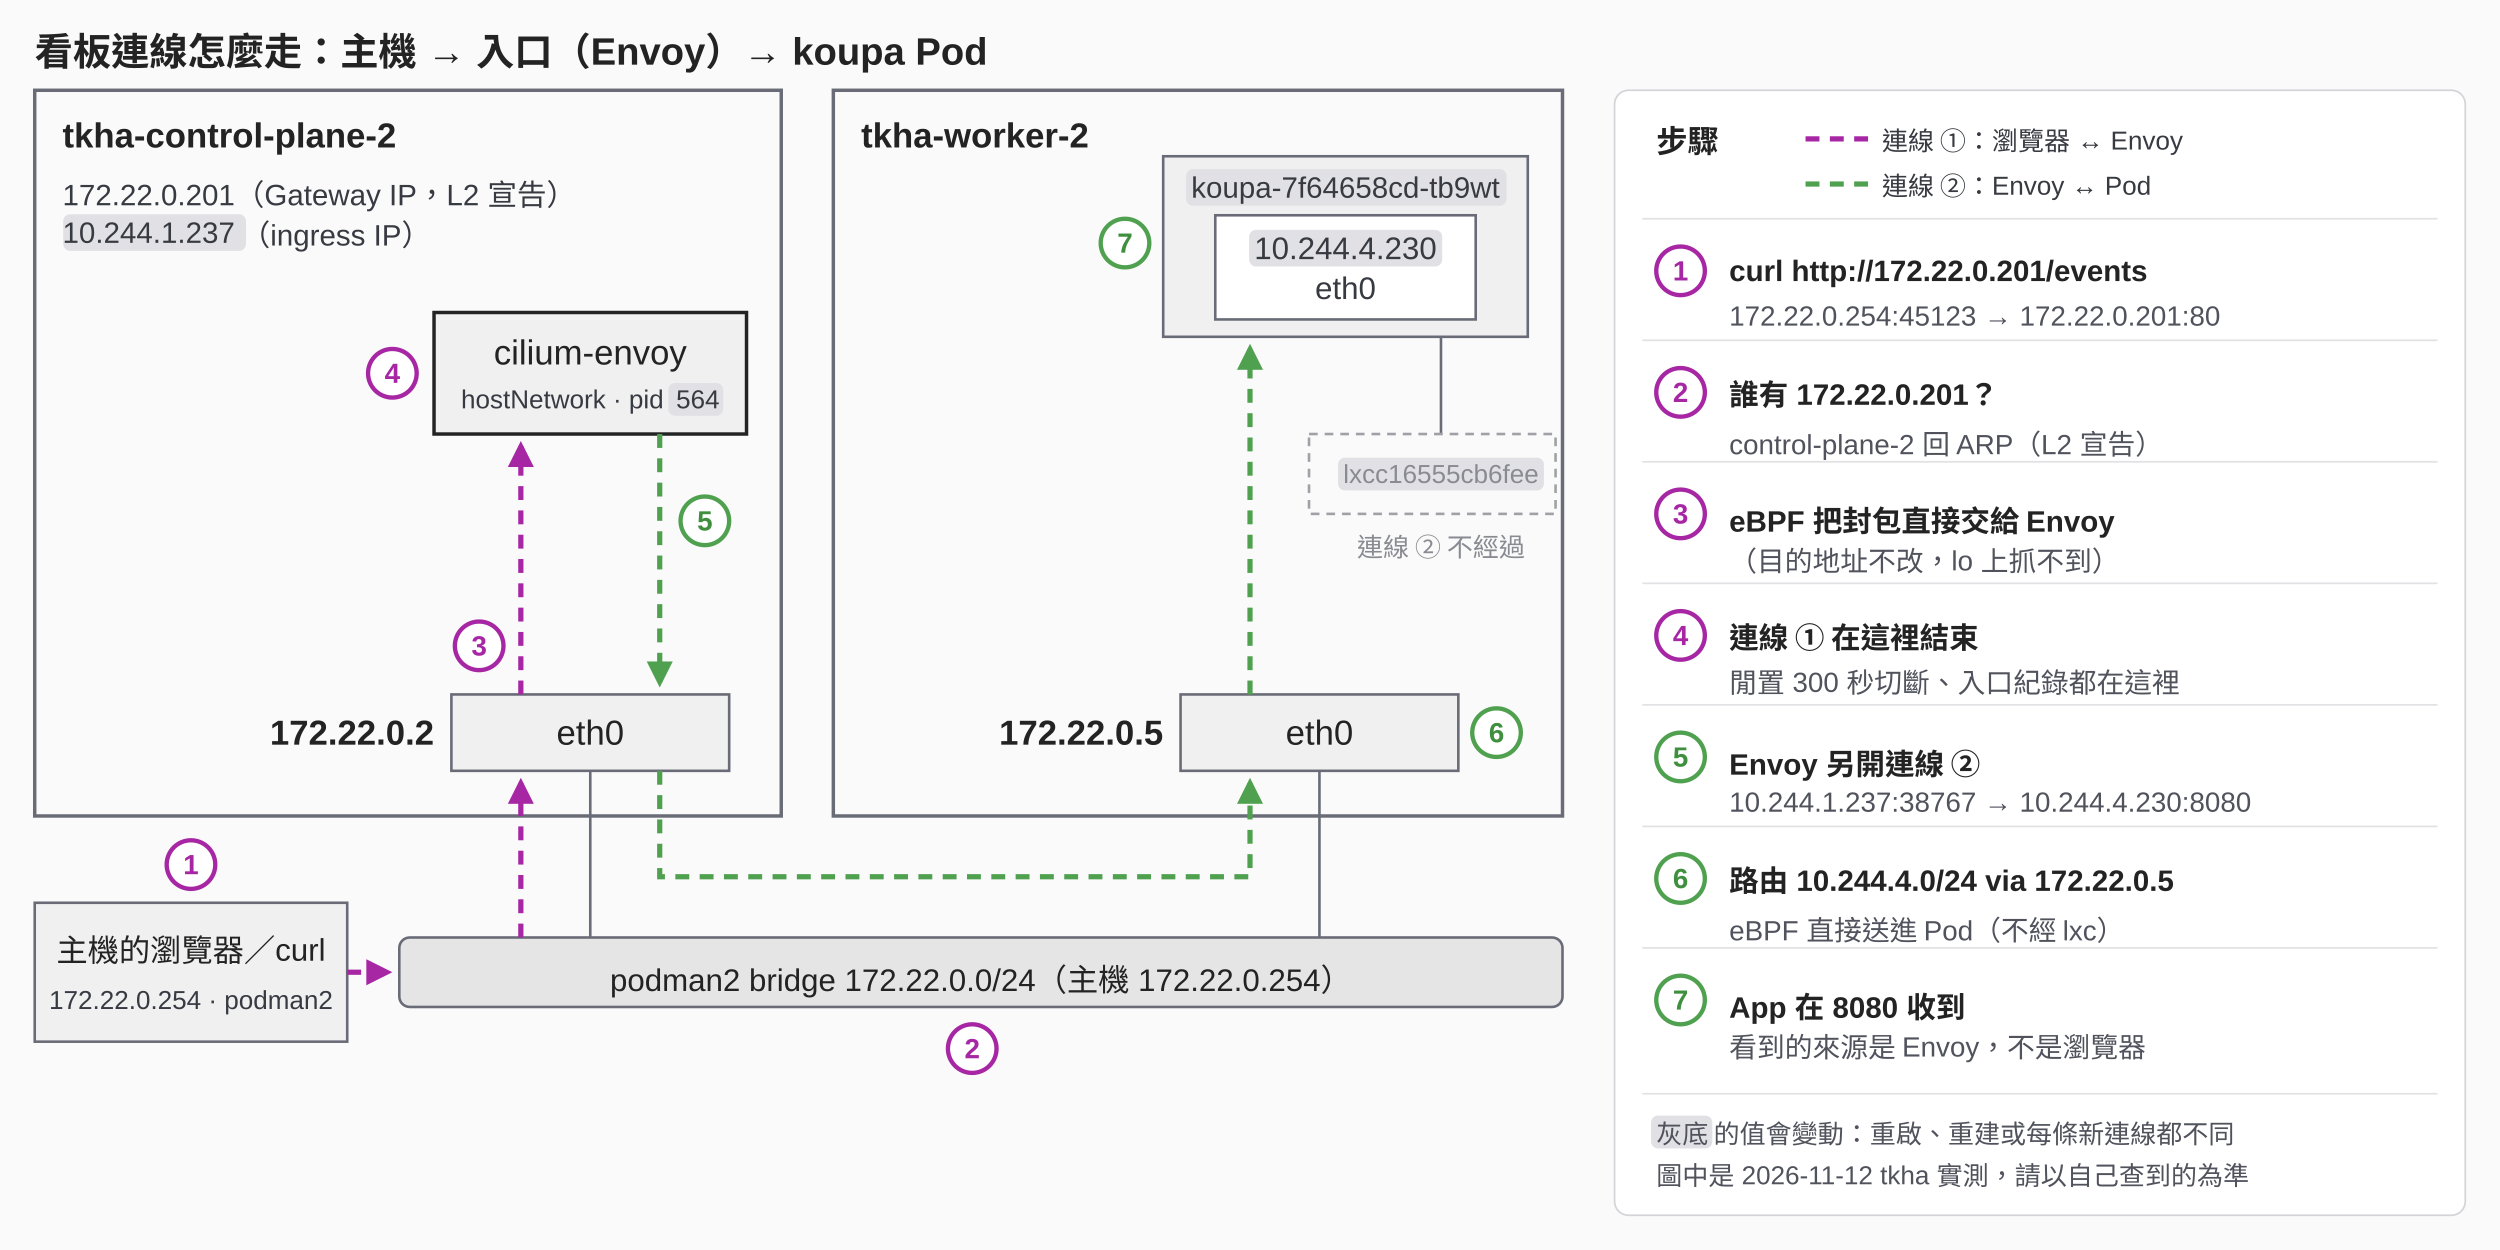
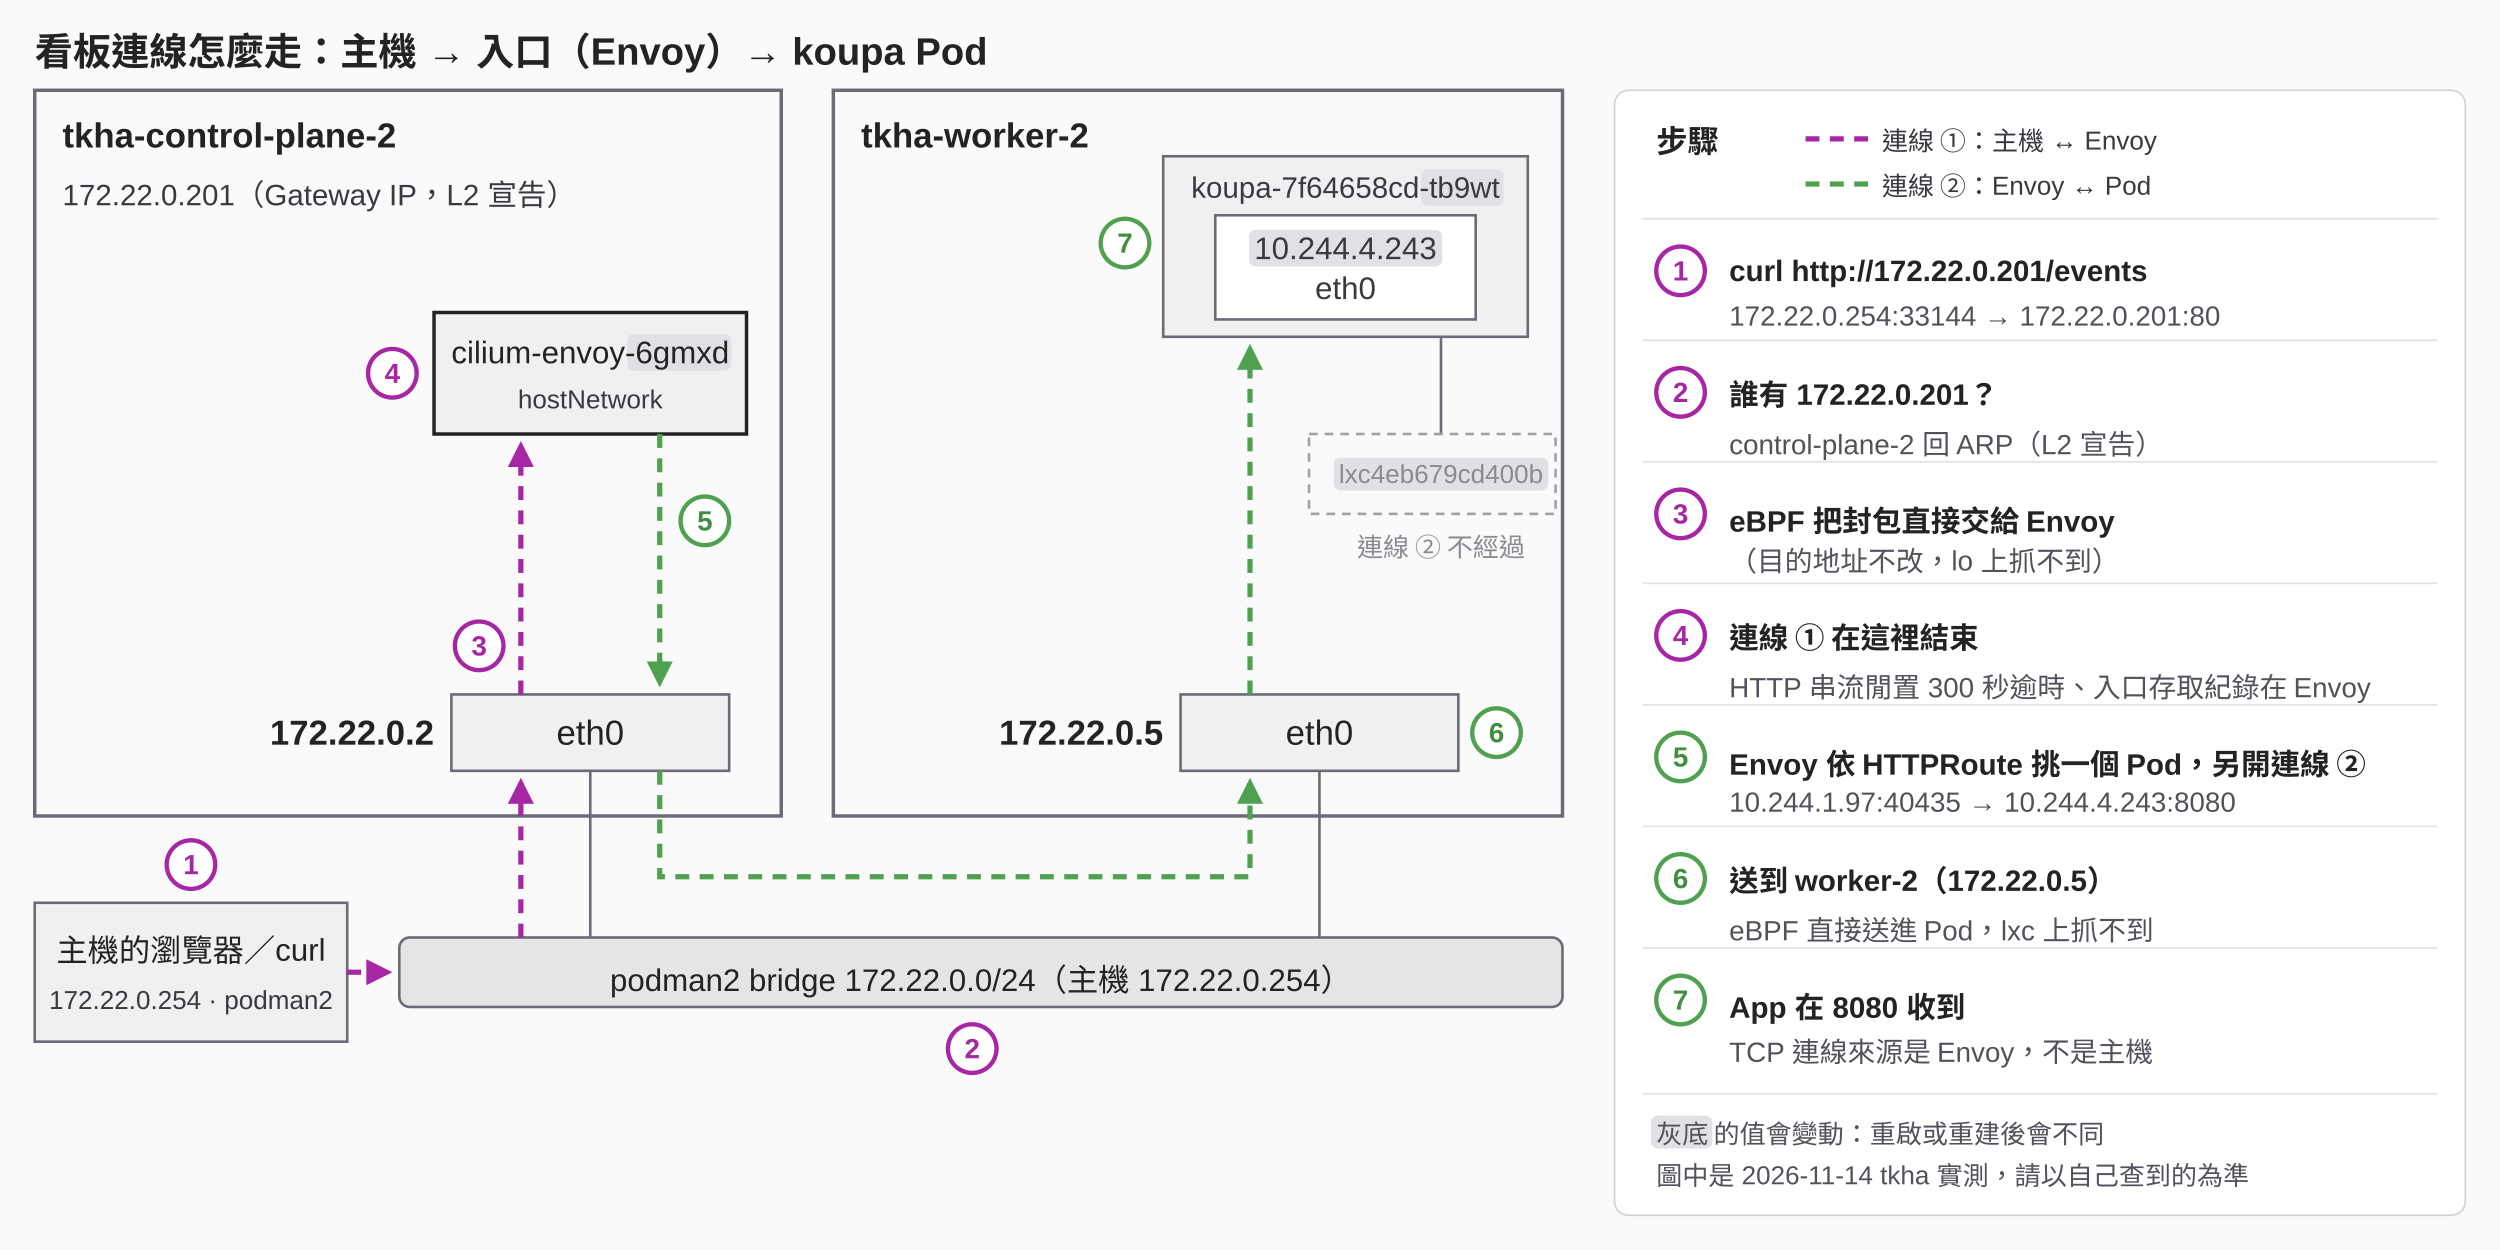
<svg xmlns="http://www.w3.org/2000/svg" viewBox="0 0 1440 720" role="img" aria-labelledby="t d">
  <defs>
    <style>
text { font-family: Calibri, Carlito, "Segoe UI", Arial, "Noto Sans CJK TC", "Noto Sans TC", "PingFang TC", "Microsoft JhengHei", sans-serif; fill: #383a42; }
.frame { fill: none; stroke: #696c77; stroke-width: 2; }
.box { fill: #f0f0f1; stroke: #696c77; stroke-width: 1.5; }
.env { fill: #f0f0f1; stroke: #232324; stroke-width: 2; }
.ln { fill: none; stroke: #696c77; stroke-width: 1.5; }
.ttl { font-size: 22px; font-weight: 700; fill: #232324; dominant-baseline: central; }
.nn { font-size: 20px; font-weight: 700; fill: #232324; dominant-baseline: central; }
.lbl { font-size: 20px; text-anchor: middle; dominant-baseline: central; fill: #232324; }
.sm { font-size: 18px; text-anchor: middle; dominant-baseline: central; }
.tag { font-size: 15px; text-anchor: middle; dominant-baseline: central; }
.xip { font-size: 17px; dominant-baseline: central; }
.ip { font-size: 20px; font-weight: 700; dominant-baseline: central; fill: #232324; }
.num { font-size: 16px; font-weight: 700; text-anchor: middle; dominant-baseline: central; }
.nc { fill: #ffffff; stroke-width: 2.5; }
.pr { stroke: #a626a4; } .gr { stroke: #50a14f; }
.pn { fill: #a626a4; } .gn { fill: #3f8f3e; }
.pp { fill: none; stroke: #a626a4; stroke-width: 3; stroke-dasharray: 8 6; }
.gp { fill: none; stroke: #50a14f; stroke-width: 3; stroke-dasharray: 8 6; }
.off { fill: none; stroke: #a0a1a7; stroke-width: 1.5; stroke-dasharray: 5 4; }
.mt { fill: #8a8b92; }
.br { fill: #e5e5e6; stroke: #696c77; stroke-width: 1.5; }
.side { fill: #ffffff; stroke: #d4d4d8; stroke-width: 1; }
.sh { font-size: 18px; font-weight: 700; fill: #232324; dominant-baseline: central; }
.lg { font-size: 15px; dominant-baseline: central; }
.s1 { font-size: 17px; font-weight: 700; fill: #232324; dominant-baseline: central; }
.s2 { font-size: 16px; fill: #50525c; dominant-baseline: central; }
.sep { stroke: #e2e2e5; stroke-width: 1; }
.chip { fill: #e1e1e5; }
.fn { font-size: 15px; fill: #50525c; dominant-baseline: central; }
</style>
    <marker id="ap" viewBox="0 0 10 10" refX="8" refY="5" markerWidth="5" markerHeight="5" orient="auto">
      <path d="M0 0L10 5L0 10Z" fill="#a626a4" />
    </marker>
    <marker id="ag" viewBox="0 0 10 10" refX="8" refY="5" markerWidth="5" markerHeight="5" orient="auto">
      <path d="M0 0L10 5L0 10Z" fill="#50a14f" />
    </marker>
  </defs>
  <rect width="1440" height="720" fill="#fafafa" />
  <text x="20" y="28" class="ttl">看板連線怎麼走：主機 → 入口（Envoy）→ koupa Pod</text>
  <rect class="frame" x="20" y="52" width="430" height="418" />
  <rect class="frame" x="480" y="52" width="420" height="418" />
  <text x="36" y="78" class="nn">tkha-control-plane-2</text>
  <text x="496" y="78" class="nn">tkha-worker-2</text>
  <text x="36" y="108" class="xip">172.22.0.201（Gateway IP，L2 宣告）</text>
-   <rect class="chip" x="36.4" y="123.4" width="105.3" height="21.1" rx="4" />
-   <text x="36" y="134" class="xip">
-     <tspan class="v">10.244.1.237</tspan> （ingress IP）</text>
  <line class="ln" x1="340" y1="444" x2="340" y2="540" />
  <line class="ln" x1="760" y1="444" x2="760" y2="540" />
  <rect class="br" x="230" y="540" width="670" height="40" rx="6" />
  <text x="565" y="560" class="sm" style="fill:#232324">podman2 bridge 172.22.0.0/24（主機 172.22.0.254）</text>
  <rect class="box" x="20" y="520" width="180" height="80" />
  <text x="110" y="546" class="lbl" style="font-size:18px">主機的瀏覽器／curl</text>
  <text x="110" y="576" class="tag">172.22.0.254 · podman2</text>
  <rect class="env" x="250" y="180" width="180" height="70" />
-   <text x="340" y="203" class="lbl">cilium-envoy</text>
-   <rect class="chip" x="384.9" y="220.6" width="31.7" height="18.9" rx="4" />
-   <text x="340" y="230" class="tag">hostNetwork · pid  <tspan class="v">564</tspan>
+   <rect class="chip" x="361.2" y="192.4" width="60.0" height="21.1" rx="4" />
+   <text x="340" y="203" class="lbl" style="font-size:18px">cilium-envoy-<tspan class="v">6gmxd</tspan>
  </text>
+   <text x="340" y="230" class="tag">hostNetwork</text>
  <rect class="box" x="260" y="400" width="160" height="44" />
  <text x="340" y="422" class="lbl">eth0</text>
  <text x="250" y="422" class="ip" text-anchor="end">172.22.0.2</text>
  <rect class="box" x="670" y="90" width="210" height="104" />
-   <rect class="chip" x="683.2" y="97.4" width="184.6" height="21.1" rx="4" />
-   <text x="775" y="108" class="sm" style="font-size:17px">
-     <tspan class="v">koupa-7f64658cd-tb9wt</tspan>
+   <rect class="chip" x="818.5" y="97.4" width="47.5" height="21.1" rx="4" />
+   <text x="775" y="108" class="sm" style="font-size:17px">koupa-7f64658cd-<tspan class="v">tb9wt</tspan>
  </text>
  <rect class="box" x="700" y="124" width="150" height="60" style="fill:#ffffff" />
  <rect class="chip" x="719.5" y="132.4" width="111.2" height="21.1" rx="4" />
  <text x="775" y="143" class="sm">
-     <tspan class="v">10.244.4.230</tspan>
+     <tspan class="v">10.244.4.243</tspan>
  </text>
  <text x="775" y="166" class="sm">eth0</text>
  <line class="ln" x1="830" y1="194" x2="830" y2="250" />
  <rect class="off" x="754" y="250" width="142" height="46" />
-   <rect class="chip" x="770.7" y="263.6" width="118.6" height="18.9" rx="4" />
+   <rect class="chip" x="768.2" y="263.6" width="123.6" height="18.9" rx="4" />
  <text x="830" y="273" class="tag mt">
-     <tspan class="v">lxcc16555cb6fee</tspan>
+     <tspan class="v">lxc4eb679cd400b</tspan>
  </text>
  <text x="830" y="314" class="tag mt">連線 ② 不經過</text>
  <rect class="box" x="680" y="400" width="160" height="44" />
  <text x="760" y="422" class="lbl">eth0</text>
  <text x="670" y="422" class="ip" text-anchor="end">172.22.0.5</text>
  <path class="pp" d="M200 560 H223" marker-end="url(#ap)" />
  <path class="pp" d="M300 540 V451" marker-end="url(#ap)" />
  <path class="pp" d="M300 400 V257" marker-end="url(#ap)" />
  <path class="gp" d="M380 250 V393" marker-end="url(#ag)" />
  <path class="gp" d="M380 444 V505 H720 V451" marker-end="url(#ag)" />
  <path class="gp" d="M720 400 V201" marker-end="url(#ag)" />
  <circle class="nc pr" cx="110" cy="498" r="14" />
  <text x="110" y="498" class="num pn">1</text>
  <circle class="nc pr" cx="560" cy="604" r="14" />
  <text x="560" y="604" class="num pn">2</text>
  <circle class="nc pr" cx="276" cy="372" r="14" />
  <text x="276" y="372" class="num pn">3</text>
  <circle class="nc pr" cx="226" cy="215" r="14" />
  <text x="226" y="215" class="num pn">4</text>
  <circle class="nc gr" cx="406" cy="300" r="14" />
  <text x="406" y="300" class="num gn">5</text>
  <circle class="nc gr" cx="862" cy="422" r="14" />
  <text x="862" y="422" class="num gn">6</text>
  <circle class="nc gr" cx="648" cy="140" r="14" />
  <text x="648" y="140" class="num gn">7</text>
  <rect class="side" x="930" y="52" width="490" height="648" rx="8" />
  <text x="954" y="80" class="sh">步驟</text>
  <path class="pp" d="M1040 80 H1076" />
-   <text x="1084" y="80" class="lg">連線 ①：瀏覽器 ↔ Envoy</text>
+   <text x="1084" y="80" class="lg">連線 ①：主機 ↔ Envoy</text>
  <path class="gp" d="M1040 106 H1076" />
  <text x="1084" y="106" class="lg">連線 ②：Envoy ↔ Pod</text>
  <line class="sep" x1="946" y1="126" x2="1404" y2="126" />
  <circle class="nc pr" cx="968" cy="156" r="14" />
  <text x="968" y="156" class="num pn">1</text>
  <text x="996" y="156" class="s1">curl http://172.22.0.201/events</text>
-   <text x="996" y="182" class="s2">172.22.0.254:45123 → 172.22.0.201:80</text>
+   <text x="996" y="182" class="s2">172.22.0.254:33144 → 172.22.0.201:80</text>
  <line class="sep" x1="946" y1="196" x2="1404" y2="196" />
  <circle class="nc pr" cx="968" cy="226" r="14" />
  <text x="968" y="226" class="num pn">2</text>
  <text x="996" y="226" class="s1">誰有 172.22.0.201？</text>
  <text x="996" y="252" class="s2">control-plane-2 回 ARP（L2 宣告）</text>
  <line class="sep" x1="946" y1="266" x2="1404" y2="266" />
  <circle class="nc pr" cx="968" cy="296" r="14" />
  <text x="968" y="296" class="num pn">3</text>
  <text x="996" y="296" class="s1">eBPF 把封包直接交給 Envoy</text>
  <text x="996" y="322" class="s2">（目的地址不改，lo 上抓不到）</text>
  <line class="sep" x1="946" y1="336" x2="1404" y2="336" />
  <circle class="nc pr" cx="968" cy="366" r="14" />
  <text x="968" y="366" class="num pn">4</text>
  <text x="996" y="366" class="s1">連線 ① 在這裡結束</text>
-   <text x="996" y="392" class="s2">閒置 300 秒切斷、入口紀錄都在這裡</text>
+   <text x="996" y="392" class="s2">HTTP 串流閒置 300 秒逾時、入口存取紀錄在 Envoy</text>
  <line class="sep" x1="946" y1="406" x2="1404" y2="406" />
  <circle class="nc gr" cx="968" cy="436" r="14" />
  <text x="968" y="436" class="num gn">5</text>
-   <text x="996" y="436" class="s1">Envoy 另開連線 ②</text>
-   <text x="996" y="462" class="s2">10.244.1.237:38767 → 10.244.4.230:8080</text>
+   <text x="996" y="436" class="s1">Envoy 依 HTTPRoute 挑一個 Pod，另開連線 ②</text>
+   <text x="996" y="462" class="s2">10.244.1.97:40435 → 10.244.4.243:8080</text>
  <line class="sep" x1="946" y1="476" x2="1404" y2="476" />
  <circle class="nc gr" cx="968" cy="506" r="14" />
  <text x="968" y="506" class="num gn">6</text>
-   <text x="996" y="506" class="s1">路由 10.244.4.0/24 via 172.22.0.5</text>
-   <text x="996" y="532" class="s2">eBPF 直接送進 Pod（不經 lxc）</text>
+   <text x="996" y="506" class="s1">送到 worker-2（172.22.0.5）</text>
+   <text x="996" y="532" class="s2">eBPF 直接送進 Pod，lxc 上抓不到</text>
  <line class="sep" x1="946" y1="546" x2="1404" y2="546" />
  <circle class="nc gr" cx="968" cy="576" r="14" />
  <text x="968" y="576" class="num gn">7</text>
  <text x="996" y="576" class="s1">App 在 8080 收到</text>
-   <text x="996" y="602" class="s2">看到的來源是 Envoy，不是瀏覽器</text>
+   <text x="996" y="602" class="s2">TCP 連線來源是 Envoy，不是主機</text>
  <line class="sep" x1="946" y1="630" x2="1404" y2="630" />
  <rect class="chip" x="951.0" y="642.6" width="35.3" height="18.9" rx="4" />
  <text x="954" y="652" class="fn">
-     <tspan class="v">灰底</tspan> 的值會變動：重啟、重建或每條新連線都不同</text>
-   <text x="954" y="676" class="fn">圖中是 2026-11-12 tkha 實測，請以自己查到的為準</text>
+     <tspan class="v">灰底</tspan> 的值會變動：重啟或重建後會不同</text>
+   <text x="954" y="676" class="fn">圖中是 2026-11-14 tkha 實測，請以自己查到的為準</text>
</svg>
